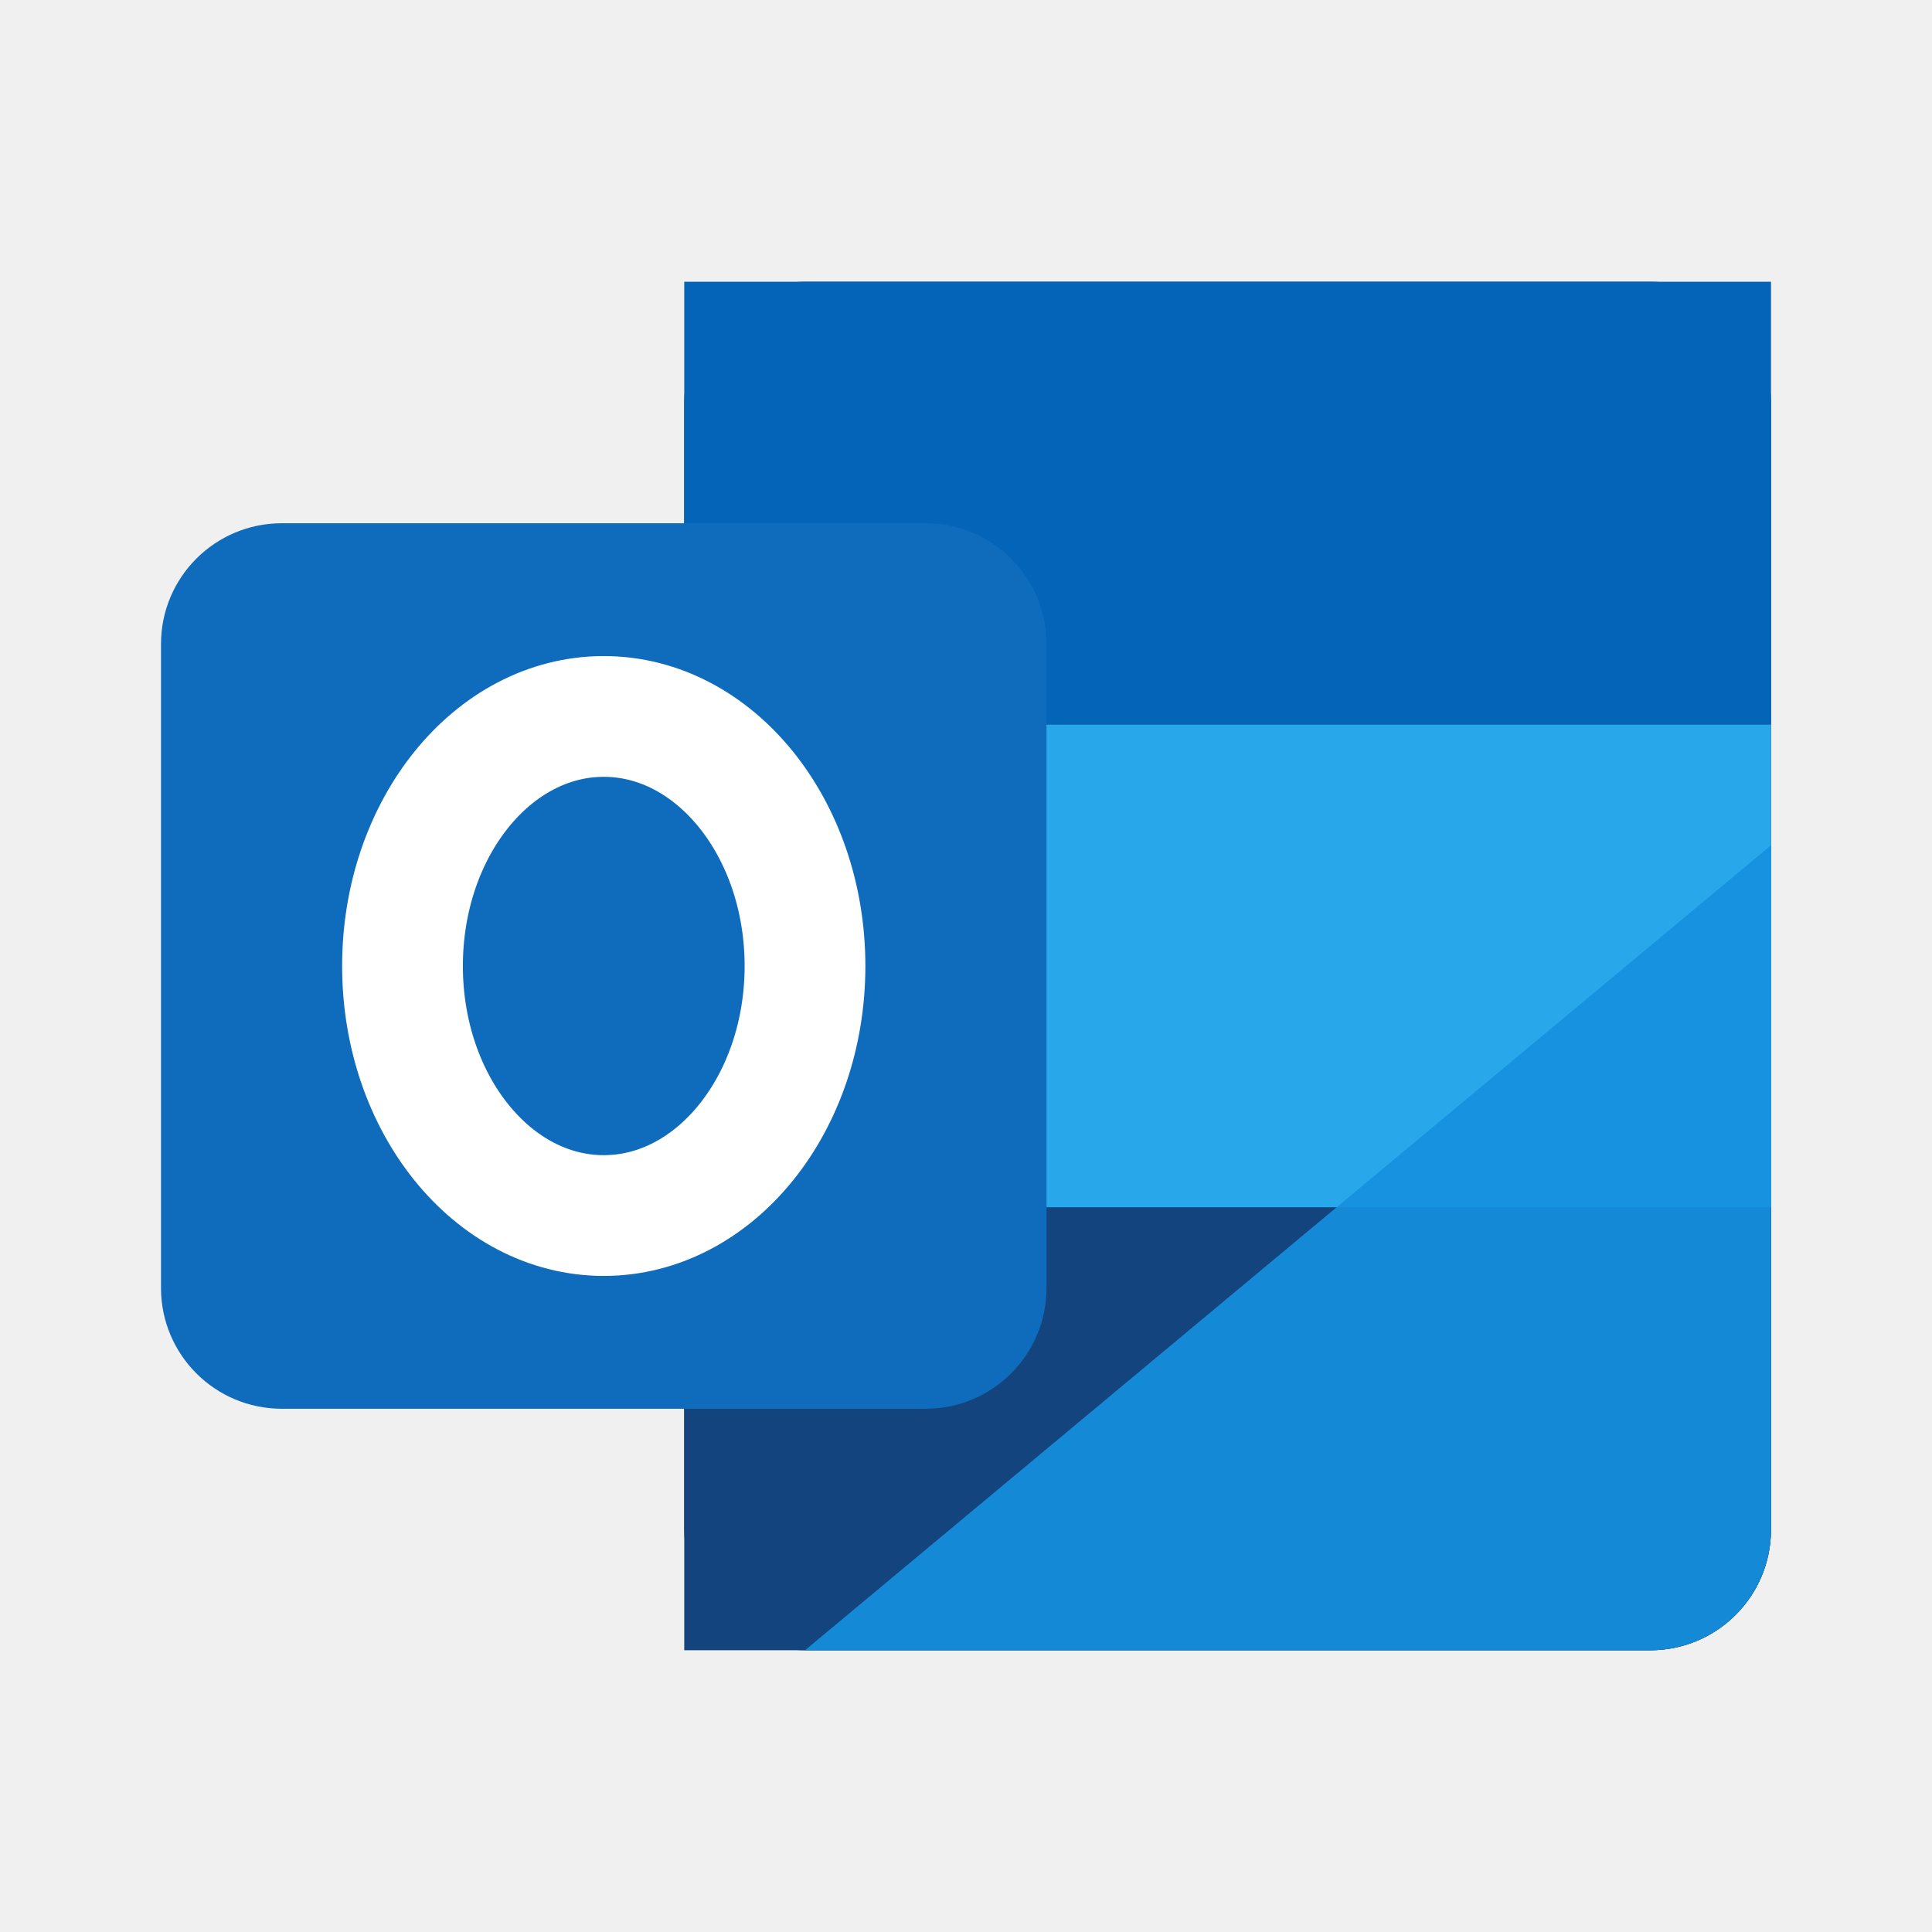
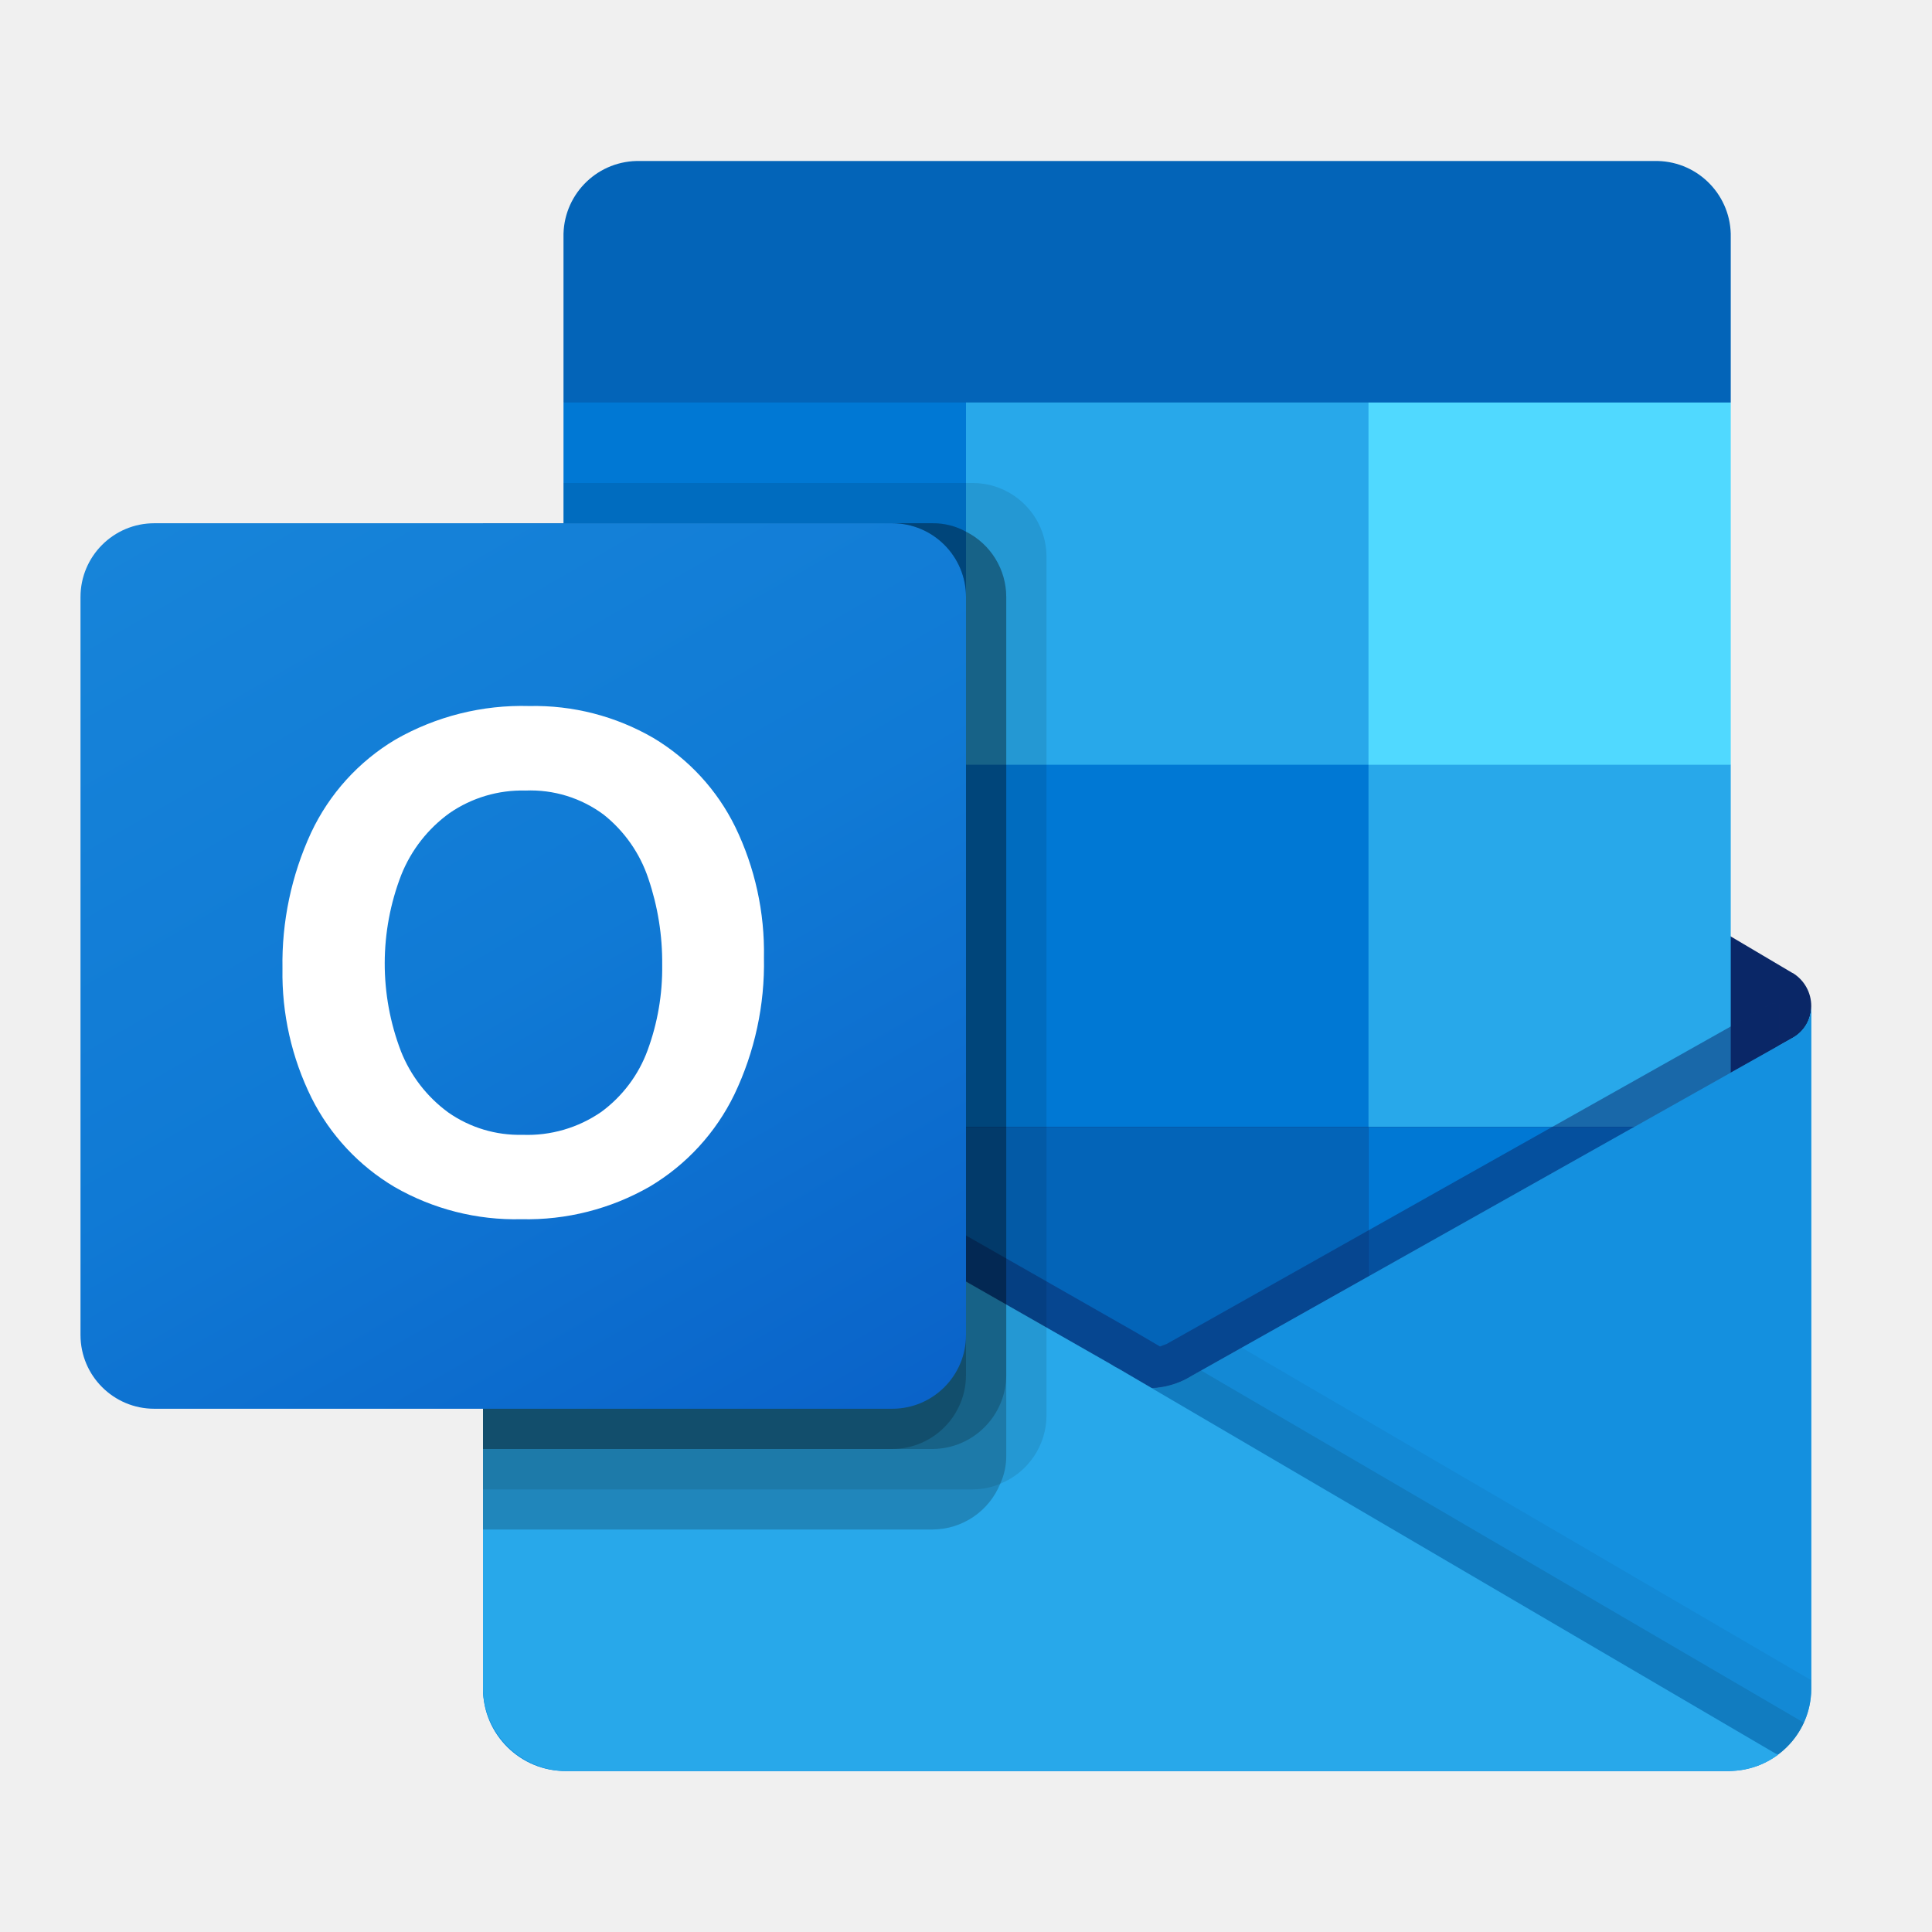
<svg xmlns="http://www.w3.org/2000/svg" viewBox="0 0 48 48">
-   <rect x="17" y="7" width="27" height="34" rx="3" fill="#0a2767" />
-   <path fill="#0364b8" d="M17 7h27v11H17z" />
-   <path fill="#28a8ea" d="M17 18h27v12H17z" />
-   <path fill="#14447d" d="M17 30h27v8a3 3 0 0 1-3 3H17z" />
-   <path fill="#1490df" d="M44 21v17a3 3 0 0 1-3 3H20l24-20z" opacity=".9" />
-   <rect x="4" y="13" width="22" height="22" rx="3" fill="#0f6cbd" />
-   <ellipse cx="15" cy="24" rx="5" ry="6.2" fill="none" stroke="#fff" stroke-width="3" />
+   <defs>
+     <linearGradient id="a" x1="28.5" y1="25" x2="28.5" y2="44" gradientUnits="userSpaceOnUse">
+       <stop offset="0" stop-color="#35b8f1" />
+       <stop offset="1" stop-color="#28a8ea" />
+     </linearGradient>
+     <linearGradient id="b" x1="5.822" y1="11.568" x2="20.178" y2="36.432" gradientUnits="userSpaceOnUse">
+       <stop offset="0" stop-color="#1784d9" />
+       <stop offset=".5" stop-color="#107ad5" />
+       <stop offset="1" stop-color="#0a63c9" />
+     </linearGradient>
+   </defs>
+   <path d="M45 25a.96.96 0 0 0-.458-.825h-.005l-.018-.01-14.9-8.82a2.026 2.026 0 0 0-.2-.119 2 2 0 0 0-1.834 0 2.026 2.026 0 0 0-.2.119l-14.9 8.82-.018.01a.971.971 0 0 0 .023 1.663l14.9 8.82a2.241 2.241 0 0 0 .2.119 2 2 0 0 0 1.834 0 2.241 2.241 0 0 0 .2-.119l14.9-8.82A.959.959 0 0 0 45 25z" fill="#0a2767" />
+   <path fill="#0364b8" d="M14.222 19.111H24v8.963h-9.778zM43 10V5.9A1.858 1.858 0 0 0 41.187 4H15.813A1.858 1.858 0 0 0 14 5.9V10l15 4z" />
+   <path fill="#0078d4" d="M14 10h10v9H14z" />
+   <path fill="#28a8ea" d="M34 10H24v9l10 9h9v-9l-9-9z" />
+   <path fill="#0078d4" d="M24 19h10v9H24z" />
+   <path fill="#0364b8" d="M24 28h10v9H24z" />
+   <path fill="#14447d" d="M14.222 28.074H24v8.148h-9.778z" />
+   <path fill="#0078d4" d="M34 28h9v9h-9z" />
+   <path d="M44.542 25.783l-.019.01-14.9 8.38c-.065.04-.131.078-.2.112a2.077 2.077 0 0 1-.808.2l-.814-.476a2.033 2.033 0 0 1-.2-.115l-15.1-8.618h-.007L12 25v16.964A2.05 2.05 0 0 0 14.063 44h28.906c.017 0 .032-.008.05-.008a2.531 2.531 0 0 0 .7-.146A2.019 2.019 0 0 0 44 43.7c.067-.038.182-.121.182-.121A2.019 2.019 0 0 0 45 41.964V25a.9.9 0 0 1-.458.783z" fill="url(#a)" />
+   <path d="M44.2 24.933v1.04L28.62 36.7 12.49 25.283a.01.01 0 0 0-.01-.01l-1.48-.89v-.75l.61-.01 1.29.74.03.01.11.07s15.16 8.65 15.2 8.67l.58.34c.05-.02.1-.04.16-.06.03-.02 15.05-8.47 15.05-8.47z" fill="#0a2767" opacity=".5" />
+   <path fill="none" d="M0 0h48v48H0z" />
+   <path d="M44.542 25.783l-.019.011-14.9 8.38c-.065.04-.131.078-.2.112a2.089 2.089 0 0 1-1.834 0 2.264 2.264 0 0 1-.2-.112l-14.9-8.38-.018-.011A.9.9 0 0 1 12 25v16.964A2.049 2.049 0 0 0 14.062 44h28.876A2.049 2.049 0 0 0 45 41.964V25a.9.9 0 0 1-.458.783z" fill="#1490df" />
+   <path d="M29.84 34.05l-.223.125a2.183 2.183 0 0 1-.2.113 2.071 2.071 0 0 1-.786.208L34.3 41.2l9.889 2.383a2.038 2.038 0 0 0 .627-.783z" opacity=".1" />
+   <path d="M30.85 33.482l-1.233.693a2.183 2.183 0 0 1-.2.113 2.071 2.071 0 0 1-.786.208l2.656 7.323 12.905 1.761A2.022 2.022 0 0 0 45 41.964v-.219z" opacity=".05" />
+   <path d="M14.09 44h28.845a2.074 2.074 0 0 0 1.235-.4L27.8 34.011a2.033 2.033 0 0 1-.2-.115l-15.1-8.618h-.007L12 25v16.906A2.092 2.092 0 0 0 14.09 44z" fill="#28a8ea" />
+   <path d="M26 13.833v21.33a1.838 1.838 0 0 1-1.15 1.7 1.723 1.723 0 0 1-.68.14H12V13h2v-1h10.17A1.837 1.837 0 0 1 26 13.833z" opacity=".1" />
+   <path d="M25 14.833v21.33a1.629 1.629 0 0 1-.15.7A1.822 1.822 0 0 1 23.17 38H12V13h11.17a1.679 1.679 0 0 1 .83.21 1.818 1.818 0 0 1 1 1.623z" opacity=".2" />
+   <path d="M25 14.833v19.33A1.846 1.846 0 0 1 23.17 36H12V13h11.17a1.679 1.679 0 0 1 .83.21 1.818 1.818 0 0 1 1 1.623z" opacity=".2" />
+   <path d="M24 14.833v19.33A1.839 1.839 0 0 1 22.17 36H12V13h10.17A1.831 1.831 0 0 1 24 14.833z" opacity=".2" />
+   <rect x="2" y="13" width="22" height="22" rx="1.833" fill="url(#b)" />
+   <path d="M7.729 20.688a5.332 5.332 0 0 1 2.094-2.313 6.33 6.33 0 0 1 3.327-.834 5.892 5.892 0 0 1 3.079.791 5.284 5.284 0 0 1 2.037 2.21 7.133 7.133 0 0 1 .714 3.25 7.528 7.528 0 0 1-.735 3.4 5.41 5.41 0 0 1-2.1 2.287 6.126 6.126 0 0 1-3.194.812 6.02 6.02 0 0 1-3.147-.8 5.366 5.366 0 0 1-2.064-2.214 6.963 6.963 0 0 1-.722-3.211 7.733 7.733 0 0 1 .711-3.378zm2.232 5.43a3.461 3.461 0 0 0 1.178 1.522 3.077 3.077 0 0 0 1.84.554 3.223 3.223 0 0 0 1.964-.572 3.315 3.315 0 0 0 1.144-1.522 5.908 5.908 0 0 0 .365-2.123 6.463 6.463 0 0 0-.344-2.15A3.4 3.4 0 0 0 15 20.241a3.043 3.043 0 0 0-1.947-.6 3.175 3.175 0 0 0-1.883.559 3.49 3.49 0 0 0-1.2 1.535 6.1 6.1 0 0 0-.008 4.385z" fill="#fff" />
+   <path fill="#50d9ff" d="M34 10h9v9h-9z" />
</svg>
